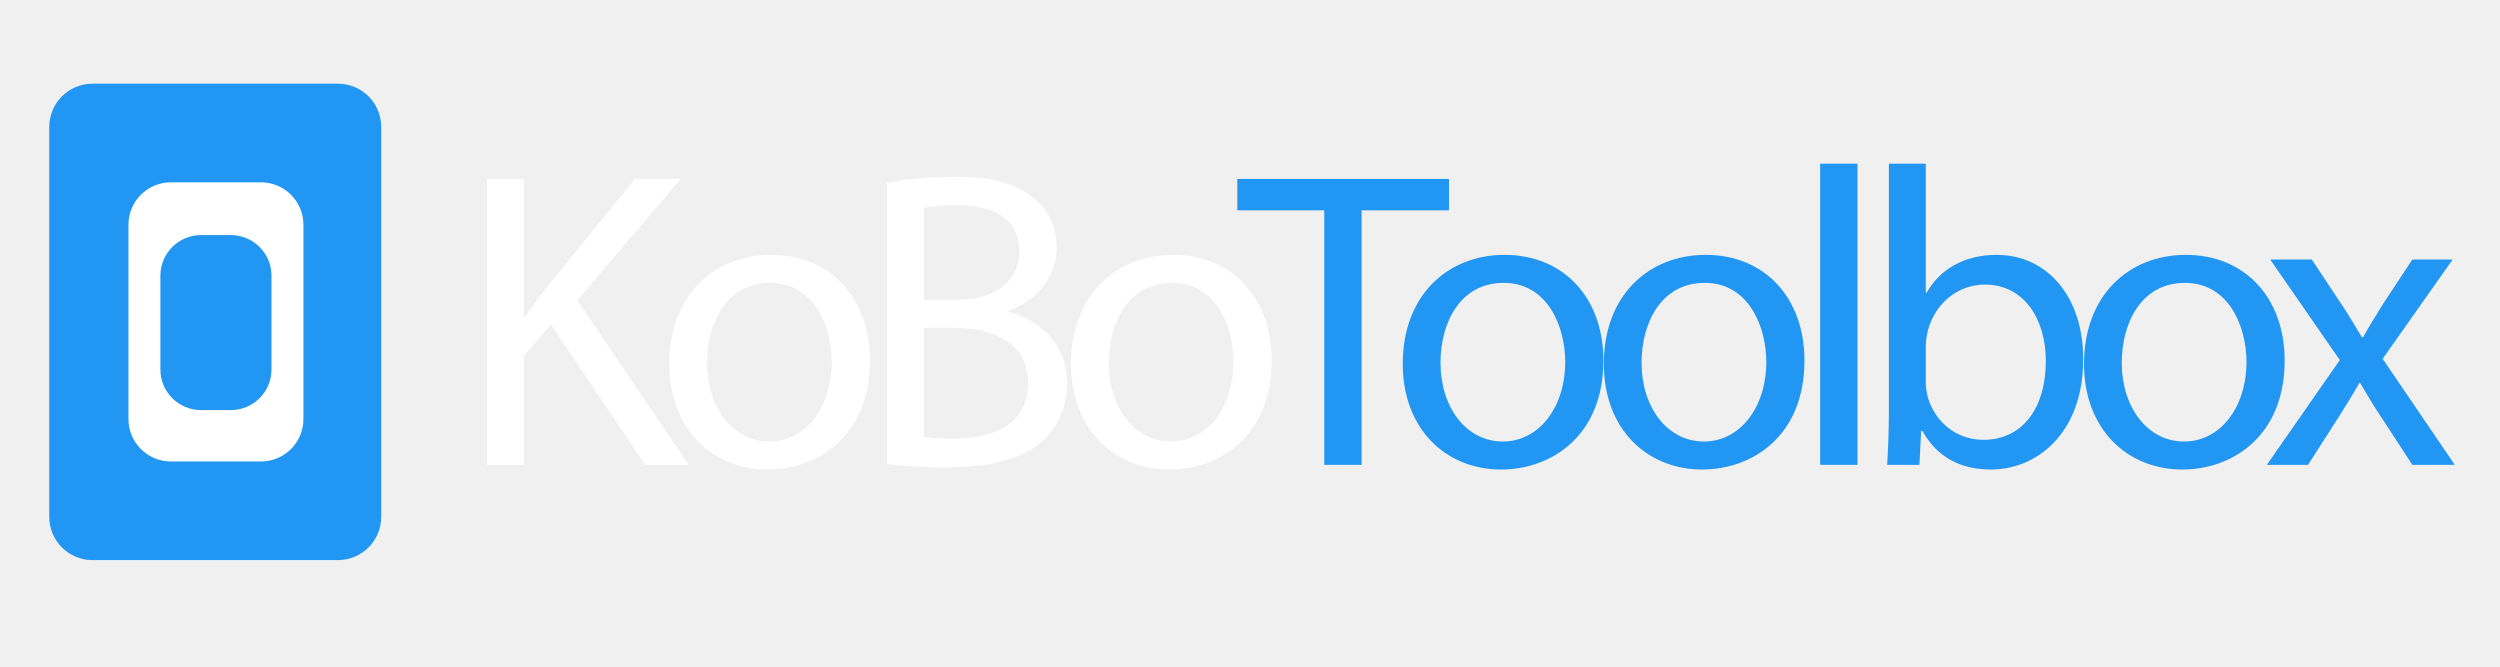
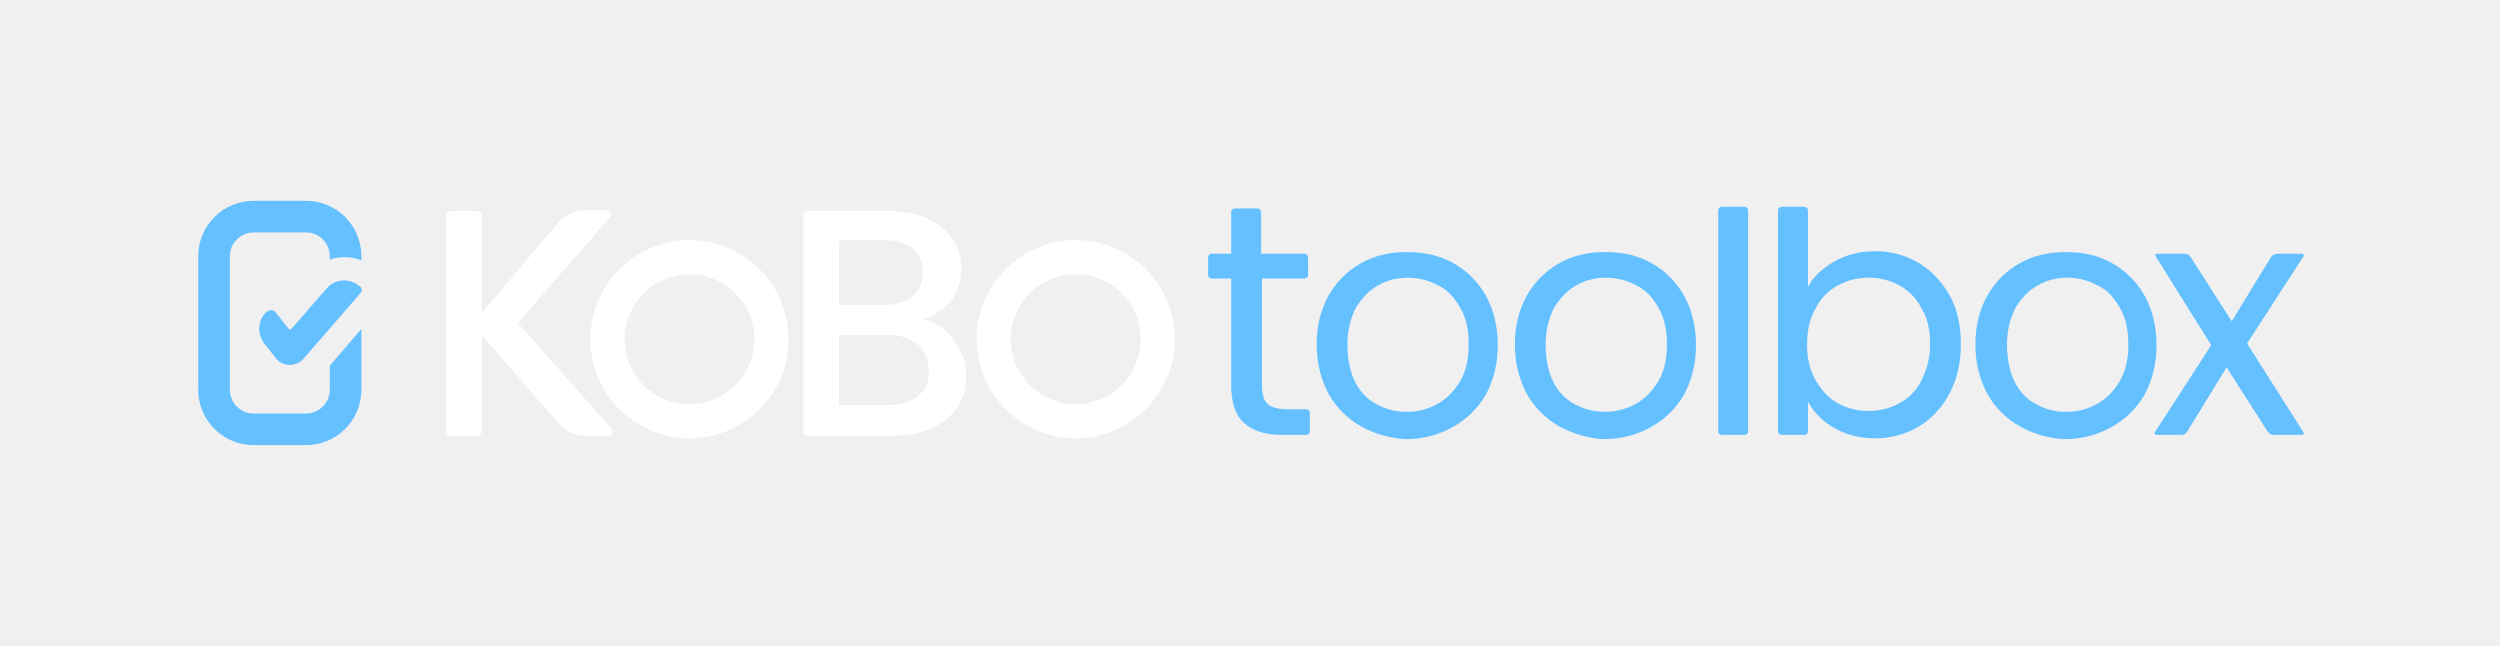
- <svg xmlns="http://www.w3.org/2000/svg" version="1.1" id="Layer_1" x="0px" y="0px" width="1200px" height="320px" viewBox="0 0 1200 320" enable-background="new 0 0 1200 320" xml:space="preserve">
-   <g>
-     <path fill="#FFFFFF" d="M233.708,85.892h17.714v66.175h0.611c3.665-5.294,7.33-10.181,10.792-14.661l41.944-51.514h21.99   l-49.682,58.233l53.55,79.002h-20.972l-45.202-67.396l-13.031,15.068v52.328h-17.714V85.892z" />
-     <path fill="#FFFFFF" d="M417.572,173.038c0,36.446-25.248,52.329-49.071,52.329c-26.673,0-47.238-19.547-47.238-50.7   c0-32.985,21.583-52.329,48.867-52.329C398.432,122.338,417.572,142.903,417.572,173.038z M339.384,174.057   c0,21.582,12.42,37.871,29.931,37.871c17.104,0,29.931-16.085,29.931-38.279c0-16.695-8.348-37.872-29.524-37.872   S339.384,155.324,339.384,174.057z" />
-     <path fill="#FFFFFF" d="M425.718,87.724c7.737-1.629,19.954-2.851,32.375-2.851c17.714,0,29.117,3.054,37.668,9.977   c7.126,5.294,11.402,13.438,11.402,24.23c0,13.235-8.755,24.841-23.212,30.135v0.407c13.031,3.258,28.302,14.049,28.302,34.411   c0,11.81-4.683,20.769-11.606,27.488c-9.57,8.755-25.044,12.827-47.442,12.827c-12.217,0-21.583-0.814-27.488-1.629V87.724z    M443.433,143.921h16.085c18.732,0,29.728-9.773,29.728-23.008c0-16.085-12.217-22.397-30.135-22.397   c-8.145,0-12.828,0.611-15.678,1.222V143.921z M443.433,209.688c3.461,0.61,8.552,0.814,14.864,0.814   c18.325,0,35.225-6.72,35.225-26.673c0-18.732-16.085-26.471-35.429-26.471h-14.66V209.688z" />
-     <path fill="#FFFFFF" d="M610.396,173.038c0,36.446-25.248,52.329-49.071,52.329c-26.673,0-47.238-19.547-47.238-50.7   c0-32.985,21.583-52.329,48.867-52.329C591.256,122.338,610.396,142.903,610.396,173.038z M532.208,174.057   c0,21.582,12.42,37.871,29.931,37.871c17.104,0,29.931-16.085,29.931-38.279c0-16.695-8.348-37.872-29.524-37.872   S532.208,155.324,532.208,174.057z" />
-   </g>
-   <g>
-     <path fill="#2196F3" d="M635.65,100.959H593.91V85.892h101.603v15.067h-41.944v122.168H635.65V100.959z" />
-     <path fill="#2196F3" d="M769.629,173.038c0,36.446-25.248,52.329-49.071,52.329c-26.673,0-47.238-19.547-47.238-50.7   c0-32.985,21.583-52.329,48.867-52.329C750.488,122.338,769.629,142.903,769.629,173.038z M691.441,174.057   c0,21.582,12.42,37.871,29.931,37.871c17.104,0,29.931-16.085,29.931-38.279c0-16.695-8.348-37.872-29.523-37.872   S691.441,155.324,691.441,174.057z" />
-     <path fill="#2196F3" d="M866.143,173.038c0,36.446-25.248,52.329-49.07,52.329c-26.674,0-47.238-19.547-47.238-50.7   c0-32.985,21.583-52.329,48.867-52.329C847.004,122.338,866.143,142.903,866.143,173.038z M787.955,174.057   c0,21.582,12.421,37.871,29.932,37.871c17.104,0,29.932-16.085,29.932-38.279c0-16.695-8.349-37.872-29.524-37.872   S787.955,155.324,787.955,174.057z" />
-     <path fill="#2196F3" d="M873.678,78.562h17.918v144.565h-17.918V78.562z" />
-     <path fill="#2196F3" d="M905.85,223.127c0.406-6.719,0.814-16.696,0.814-25.451V78.562h17.714v61.898h0.407   c6.312-10.995,17.715-18.122,33.596-18.122c24.434,0,41.741,20.361,41.537,50.292c0,35.225-22.193,52.736-44.184,52.736   c-14.253,0-25.655-5.498-32.985-18.529h-0.61l-0.814,16.289H905.85z M924.378,183.626c0,2.239,0.407,4.479,0.814,6.516   c3.462,12.421,13.846,20.972,26.877,20.972c18.732,0,29.931-15.271,29.931-37.871c0-19.751-10.18-36.651-29.32-36.651   c-12.217,0-23.619,8.348-27.283,21.991c-0.408,2.035-1.019,4.479-1.019,7.33V183.626z" />
-     <path fill="#2196F3" d="M1096.635,173.038c0,36.446-25.248,52.329-49.071,52.329c-26.673,0-47.238-19.547-47.238-50.7   c0-32.985,21.583-52.329,48.867-52.329C1077.494,122.338,1096.635,142.903,1096.635,173.038z M1018.447,174.057   c0,21.582,12.42,37.871,29.931,37.871c17.104,0,29.931-16.085,29.931-38.279c0-16.695-8.348-37.872-29.523-37.872   S1018.447,155.324,1018.447,174.057z" />
-     <path fill="#2196F3" d="M1109.667,124.578l14.05,21.176c3.664,5.498,6.719,10.588,9.977,16.086h0.611   c3.258-5.905,6.516-10.996,9.773-16.29l13.846-20.972h19.343l-33.597,47.646l34.615,50.903h-20.361l-14.457-22.193   c-3.869-5.701-7.127-11.199-10.588-17.104h-0.407c-3.258,5.904-6.72,11.198-10.384,17.104l-14.254,22.193h-19.75l35.021-50.293   l-33.393-48.256H1109.667z" />
-   </g>
-   <g>
-     <path fill-rule="evenodd" clip-rule="evenodd" fill="#2196F3" d="M162.229,268.843H44.398c-11.46,0-20.751-9.291-20.751-20.751   V60.928c0-11.461,9.291-20.752,20.751-20.752h117.831c11.461,0,20.751,9.291,20.751,20.752v187.164   C182.98,259.552,173.69,268.843,162.229,268.843" />
-     <path fill-rule="evenodd" clip-rule="evenodd" fill="#FFFFFF" d="M125.25,221.51H82.044c-11.265,0-20.397-9.132-20.397-20.396   v-93.207c0-11.265,9.132-20.397,20.397-20.397h43.206c11.265,0,20.397,9.132,20.397,20.397v93.207   C145.647,212.378,136.515,221.51,125.25,221.51" />
-     <path fill-rule="evenodd" clip-rule="evenodd" fill="#2196F3" d="M110.811,196.843H96.483c-10.771,0-19.503-8.731-19.503-19.503   v-44.994c0-10.771,8.732-19.503,19.503-19.503h14.327c10.771,0,19.503,8.732,19.503,19.503v44.994   C130.313,188.111,121.582,196.843,110.811,196.843" />
+ <svg xmlns="http://www.w3.org/2000/svg" version="1.1" x="0px" y="0px" viewBox="0 0 292.6 75.6" style="enable-background:new 0 0 292.6 75.6;" xml:space="preserve">
+   <style type="text/css">
+ 	.st0{fill:#222A35;}
+ 	.st1{opacity:0.3;}
+ 	.st2{fill:#478DCB;}
+ 	.st3{fill:#CACDD6;}
+ 	.st4{fill:#9499B4;}
+ 	.st5{fill:#F4F4F6;}
+ 	.st6{fill:#414554;}
+ 	.st7{fill:#37A5FB;}
+ 	.st8{fill:url(#SVGID_1_);}
+ 	.st9{opacity:0.4;fill:#37A5FB;}
+ 	.st10{fill:#62ACDF;}
+ 	.st11{fill:#FFFFFF;}
+ 	.st12{fill:none;stroke:#B3B3B3;stroke-miterlimit:10;}
+ 	.st13{fill:none;stroke:#37A5FB;stroke-width:9;stroke-linecap:round;stroke-miterlimit:10;}
+ 	.st14{opacity:0.6;fill:#37A5FB;}
+ 	.st15{fill:none;stroke:#8DD1FF;stroke-width:7.527;stroke-linecap:round;stroke-miterlimit:10;}
+ 	.st16{fill:none;stroke:#FFFFFF;stroke-width:1.075;stroke-miterlimit:10;}
+ 	.st17{fill:#8DD1FF;}
+ 	.st18{fill:#1A4E8B;}
+ 	.st19{fill:none;stroke:#FFFFFF;stroke-linecap:round;stroke-miterlimit:10;}
+ 	.st20{fill:none;stroke:#FFFFFF;stroke-linecap:round;stroke-miterlimit:10;stroke-dasharray:0.999,2.998;}
+ 	.st21{fill:none;stroke:#FFFFFF;stroke-linecap:round;stroke-miterlimit:10;stroke-dasharray:1.011,3.032;}
+ 	.st22{fill:none;stroke:#FFFFFF;stroke-linecap:round;stroke-miterlimit:10;stroke-dasharray:0.988,2.963;}
+ 	.st23{fill:none;stroke:#FFFFFF;stroke-linecap:round;stroke-miterlimit:10;stroke-dasharray:0.999,2.997;}
+ 	.st24{fill:none;stroke:#FFFFFF;stroke-linecap:round;stroke-miterlimit:10;stroke-dasharray:1.001,3.003;}
+ 	.st25{clip-path:url(#SVGID_3_);}
+ 	.st26{fill:none;stroke:#37A5FB;stroke-width:2.17;stroke-miterlimit:10;}
+ 	.st27{fill:#25A9E0;}
+ 	.st28{fill:none;stroke:#FFFFFF;stroke-width:4.367;stroke-miterlimit:10;}
+ 	.st29{fill:#4B5766;}
+ 	.st30{fill:url(#SVGID_4_);}
+ 	.st31{fill:#2195F2;}
+ 	.st32{fill:url(#SVGID_5_);}
+ 	.st33{fill:url(#SVGID_6_);}
+ 	.st34{fill:url(#SVGID_7_);}
+ 	.st35{fill:#FF6680;}
+ 	.st36{fill:#FFA983;}
+ 	.st37{fill:#00A99D;}
+ 	.st38{fill:#F2F2F2;stroke:#CCCCCC;stroke-width:0.79;stroke-miterlimit:10;}
+ 	.st39{fill:#CED3D8;}
+ 	.st40{fill:none;stroke:#CCCCCC;stroke-width:0.79;stroke-miterlimit:10;}
+ 	.st41{fill:#F2F2F2;}
+ 	.st42{fill:none;stroke:#2195F2;stroke-width:3.951;stroke-linecap:round;stroke-miterlimit:10;}
+ 	.st43{fill:#B7EDE4;}
+ 	.st44{fill:#DD97AC;}
+ 	.st45{fill:#FCEE21;}
+ 	.st46{fill:#F4BDBD;}
+ 	.st47{fill:#08316D;}
+ 	.st48{fill:#F7D0DE;}
+ 	.st49{fill:#3E4F60;}
+ 	.st50{fill:none;stroke:#37A5FB;stroke-width:6;stroke-linecap:round;stroke-miterlimit:10;}
+ 	.st51{fill:none;stroke:#FFFFFF;stroke-width:6;stroke-miterlimit:10;}
+ 	.st52{fill:url(#SVGID_8_);}
+ 	.st53{fill:url(#SVGID_9_);}
+ 	.st54{fill:url(#SVGID_10_);}
+ 	.st55{fill:url(#SVGID_11_);}
+ 	.st56{fill:#AEE2FF;}
+ 	.st57{fill:url(#SVGID_12_);}
+ 	.st58{fill:url(#SVGID_13_);}
+ 	.st59{fill:url(#SVGID_14_);}
+ 	.st60{fill:url(#SVGID_15_);}
+ 	.st61{fill:url(#SVGID_16_);}
+ 	.st62{fill:url(#SVGID_17_);}
+ 	.st63{fill:url(#SVGID_18_);}
+ 	.st64{fill:url(#SVGID_19_);}
+ 	.st65{fill:url(#SVGID_20_);}
+ 	.st66{fill:url(#SVGID_21_);}
+ 	.st67{fill:url(#SVGID_22_);}
+ 	.st68{fill:url(#SVGID_23_);}
+ 	.st69{fill:#71D0FF;}
+ 	.st70{fill:url(#SVGID_24_);}
+ 	.st71{fill:none;stroke:#4B5766;stroke-width:4;stroke-linecap:round;stroke-miterlimit:10;}
+ 	.st72{fill:none;}
+ 	.st73{fill:none;stroke:#8DD1FF;stroke-width:6;stroke-miterlimit:10;}
+ 	.st74{opacity:0.7;fill:url(#SVGID_27_);}
+ 	.st75{fill:none;stroke:#ACB8C6;stroke-width:0.476;stroke-miterlimit:10;stroke-dasharray:1.31,0.873;}
+ 	.st76{fill:none;stroke:#ACB8C6;stroke-width:0.335;stroke-miterlimit:10;stroke-dasharray:0.921,0.614;}
+ 	.st77{fill:none;stroke:#ACB8C6;stroke-width:0.383;stroke-miterlimit:10;stroke-dasharray:1.055,0.703;}
+ 	.st78{fill:none;stroke:#B8CFE0;stroke-miterlimit:10;}
+ 	.st79{fill:#64C0FF;}
+ 	.st80{fill:url(#SVGID_28_);}
+ 	.st81{fill:#37A5FF;}
+ </style>
+   <g id="Layer_1">
+ </g>
+   <g id="Layer_2">
+ </g>
+   <g id="Layer_3">
+ </g>
+   <g id="Layer_4">
+     <g>
+       <g>
+         <path class="st11" d="M60.6,37.8l10.8-12.4c0.3-0.3,0-0.8-0.4-0.8h-2.5c-1.2,0-2.3,0.5-3.1,1.4l-9,10.6V25.3     c0-0.4-0.3-0.6-0.6-0.6h-3c-0.4,0-0.6,0.3-0.6,0.6v25.1c0,0.4,0.3,0.6,0.6,0.6h3c0.4,0,0.6-0.3,0.6-0.6V39.2l9,10.4     c0.8,0.9,1.9,1.4,3.1,1.4h2.7c0.4,0,0.6-0.5,0.4-0.8L60.6,37.8z" />
+       </g>
+       <g>
+         <path class="st11" d="M108,37.4c1.4-0.5,2.5-1.2,3.3-2.2c0.8-1,1.2-2.3,1.2-3.8c0-1.3-0.3-2.4-1-3.4c-0.7-1-1.6-1.8-2.9-2.4     c-1.3-0.6-2.8-0.9-4.6-0.9h-9.4c-0.4,0-0.6,0.3-0.6,0.6v25.1c0,0.4,0.3,0.6,0.6,0.6h9.9c1.7,0,3.3-0.3,4.6-0.9     c1.3-0.6,2.3-1.5,3-2.5c0.7-1.1,1-2.3,1-3.6c0-1.6-0.5-3-1.5-4.2C110.7,38.4,109.4,37.6,108,37.4z M98.2,28.1h5.3     c1.4,0,2.5,0.3,3.3,1c0.8,0.7,1.2,1.6,1.2,2.8c0,1.2-0.4,2.1-1.2,2.8c-0.8,0.6-1.9,1-3.3,1h-5.3V28.1z M107.5,46.3     c-0.8,0.7-2,1.1-3.5,1.1h-5.8v-8.2h5.7c1.5,0,2.6,0.4,3.5,1.1c0.9,0.8,1.3,1.8,1.3,3.1C108.8,44.6,108.4,45.6,107.5,46.3z" />
+       </g>
+       <path class="st79" d="M38.6,42.8v2.8c0,1.6-1.3,2.8-2.8,2.8h-6.1c-1.6,0-2.8-1.3-2.8-2.8V30c0-1.6,1.3-2.8,2.8-2.8h6.1    c1.6,0,2.8,1.3,2.8,2.8v0.4c0.5-0.2,1.1-0.3,1.7-0.3c0.7,0,1.4,0.1,2,0.4V30c0-3.6-2.9-6.5-6.5-6.5h-6.1c-3.6,0-6.5,2.9-6.5,6.5    v15.6c0,3.6,2.9,6.5,6.5,6.5h6.1c3.6,0,6.5-2.9,6.5-6.5v-7.1L38.6,42.8z" />
+       <path class="st79" d="M35.6,41.9l6.6-7.6c0.2-0.2,0.2-0.6-0.1-0.8l0,0c-1.2-1-2.9-0.9-3.9,0.3l-4.1,4.7c-0.1,0.1-0.3,0.1-0.3,0    l-1.5-1.9c-0.3-0.4-0.8-0.4-1.2,0h0c-1,1-1,2.6-0.1,3.7l1.2,1.5C33,43,34.7,43,35.6,41.9z" />
+       <path class="st79" d="M147.7,32.6v12.5c0,1,0.2,1.8,0.7,2.2c0.4,0.4,1.2,0.6,2.3,0.6h2.2c0.2,0,0.4,0.2,0.4,0.4v2.2    c0,0.2-0.2,0.4-0.4,0.4H150c-2,0-3.4-0.5-4.4-1.4c-1-0.9-1.5-2.4-1.5-4.4V32.6h-2.3c-0.2,0-0.4-0.2-0.4-0.4v-2.1    c0-0.2,0.2-0.4,0.4-0.4h2.3v-4.9c0-0.2,0.2-0.4,0.4-0.4h2.7c0.2,0,0.4,0.2,0.4,0.4v4.9h5.1c0.2,0,0.4,0.2,0.4,0.4v2.1    c0,0.2-0.2,0.4-0.4,0.4H147.7z" />
+       <path class="st79" d="M159.3,49.9c-1.6-0.9-2.9-2.2-3.8-3.8c-0.9-1.7-1.4-3.6-1.4-5.8c0-2.2,0.5-4.1,1.4-5.7s2.2-2.9,3.8-3.8    s3.4-1.3,5.4-1.3s3.8,0.4,5.4,1.3s2.9,2.2,3.8,3.8c0.9,1.6,1.4,3.6,1.4,5.8c0,2.2-0.5,4.1-1.4,5.8c-1,1.7-2.3,2.9-3.9,3.8    c-1.6,0.9-3.5,1.4-5.5,1.4C162.7,51.3,160.9,50.8,159.3,49.9z M168.2,47.3c1.1-0.6,2-1.5,2.7-2.7c0.7-1.2,1-2.6,1-4.3    c0-1.7-0.3-3.1-1-4.3c-0.7-1.2-1.5-2.1-2.6-2.6c-1.1-0.6-2.3-0.9-3.5-0.9c-1.3,0-2.5,0.3-3.5,0.9c-1.1,0.6-1.9,1.5-2.6,2.6    c-0.6,1.2-1,2.6-1,4.3c0,1.7,0.3,3.2,0.9,4.4c0.6,1.2,1.5,2.1,2.5,2.6c1.1,0.6,2.2,0.9,3.5,0.9C166,48.2,167.1,47.9,168.2,47.3z" />
+       <path class="st79" d="M182.5,49.9c-1.6-0.9-2.9-2.2-3.8-3.8c-0.9-1.7-1.4-3.6-1.4-5.8c0-2.2,0.5-4.1,1.4-5.7s2.2-2.9,3.8-3.8    s3.4-1.3,5.4-1.3s3.8,0.4,5.4,1.3s2.9,2.2,3.8,3.8c0.9,1.6,1.4,3.6,1.4,5.8c0,2.2-0.5,4.1-1.4,5.8c-1,1.7-2.3,2.9-3.9,3.8    c-1.6,0.9-3.5,1.4-5.5,1.4C185.9,51.3,184.1,50.8,182.5,49.9z M191.4,47.3c1.1-0.6,2-1.5,2.7-2.7c0.7-1.2,1-2.6,1-4.3    c0-1.7-0.3-3.1-1-4.3c-0.7-1.2-1.5-2.1-2.6-2.6c-1.1-0.6-2.3-0.9-3.5-0.9c-1.3,0-2.5,0.3-3.5,0.9c-1.1,0.6-1.9,1.5-2.6,2.6    c-0.6,1.2-1,2.6-1,4.3c0,1.7,0.3,3.2,0.9,4.4c0.6,1.2,1.5,2.1,2.5,2.6c1.1,0.6,2.2,0.9,3.5,0.9C189.1,48.2,190.3,47.9,191.4,47.3z    " />
+       <path class="st79" d="M204.6,24.6v25.9c0,0.2-0.2,0.4-0.4,0.4h-2.7c-0.2,0-0.4-0.2-0.4-0.4V24.6c0-0.2,0.2-0.4,0.4-0.4h2.7    C204.4,24.2,204.6,24.4,204.6,24.6z" />
+       <path class="st79" d="M214.7,30.6c1.4-0.8,3-1.2,4.8-1.2c1.9,0,3.6,0.5,5.1,1.4s2.7,2.2,3.6,3.8c0.9,1.6,1.3,3.5,1.3,5.7    c0,2.1-0.4,4-1.3,5.7c-0.9,1.7-2.1,3-3.6,3.9c-1.5,0.9-3.2,1.4-5.1,1.4c-1.8,0-3.4-0.4-4.8-1.2c-1.4-0.8-2.4-1.8-3.1-3.1v3.5    c0,0.2-0.2,0.4-0.4,0.4h-2.7c-0.2,0-0.4-0.2-0.4-0.4V24.6c0-0.2,0.2-0.4,0.4-0.4h2.7c0.2,0,0.4,0.2,0.4,0.4v9    C212.2,32.4,213.3,31.4,214.7,30.6z M224.9,36.1c-0.6-1.2-1.5-2.1-2.6-2.7c-1.1-0.6-2.3-0.9-3.6-0.9c-1.3,0-2.5,0.3-3.6,0.9    c-1.1,0.6-2,1.5-2.6,2.7c-0.7,1.2-1,2.6-1,4.2c0,1.6,0.3,3,1,4.2s1.5,2.1,2.6,2.7c1.1,0.6,2.3,0.9,3.6,0.9c1.3,0,2.5-0.3,3.6-0.9    c1.1-0.6,2-1.5,2.6-2.7c0.6-1.2,1-2.6,1-4.2C225.9,38.6,225.6,37.2,224.9,36.1z" />
+       <path class="st79" d="M236.4,49.9c-1.6-0.9-2.9-2.2-3.8-3.8c-0.9-1.7-1.4-3.6-1.4-5.8c0-2.2,0.5-4.1,1.4-5.7s2.2-2.9,3.8-3.8    s3.4-1.3,5.4-1.3s3.8,0.4,5.4,1.3s2.9,2.2,3.8,3.8c0.9,1.6,1.4,3.6,1.4,5.8c0,2.2-0.5,4.1-1.4,5.8c-1,1.7-2.3,2.9-3.9,3.8    c-1.6,0.9-3.5,1.4-5.5,1.4C239.8,51.3,238,50.8,236.4,49.9z M245.4,47.3c1.1-0.6,2-1.5,2.7-2.7c0.7-1.2,1-2.6,1-4.3    c0-1.7-0.3-3.1-1-4.3c-0.7-1.2-1.5-2.1-2.6-2.6c-1.1-0.6-2.3-0.9-3.5-0.9c-1.3,0-2.5,0.3-3.5,0.9c-1.1,0.6-1.9,1.5-2.6,2.6    c-0.6,1.2-1,2.6-1,4.3c0,1.7,0.3,3.2,0.9,4.4c0.6,1.2,1.5,2.1,2.5,2.6c1.1,0.6,2.2,0.9,3.5,0.9C243.1,48.2,244.3,47.9,245.4,47.3z    " />
+       <path class="st79" d="M265.4,50.5l-4.8-7.5l-4.6,7.5c-0.1,0.2-0.4,0.4-0.7,0.4h-2.9c-0.2,0-0.3-0.2-0.2-0.3l6.6-10.2L252.3,30    c-0.1-0.1,0-0.3,0.2-0.3h3.2c0.3,0,0.5,0.1,0.7,0.4l4.8,7.5l4.6-7.5c0.1-0.2,0.4-0.4,0.7-0.4h2.9c0.2,0,0.3,0.2,0.2,0.3l-6.6,10.2    l6.6,10.4c0.1,0.1,0,0.3-0.2,0.3h-3.2C265.8,50.9,265.6,50.8,265.4,50.5z" />
+       <g>
+         <path class="st11" d="M80.7,32.1c4.2,0,7.6,3.4,7.6,7.6s-3.4,7.6-7.6,7.6s-7.6-3.4-7.6-7.6S76.5,32.1,80.7,32.1 M80.7,28.1     c-6.4,0-11.6,5.2-11.6,11.6c0,6.4,5.2,11.6,11.6,11.6s11.6-5.2,11.6-11.6C92.3,33.3,87.1,28.1,80.7,28.1L80.7,28.1z" />
+       </g>
+       <g>
+         <path class="st11" d="M125.9,32.1c4.2,0,7.6,3.4,7.6,7.6s-3.4,7.6-7.6,7.6c-4.2,0-7.6-3.4-7.6-7.6S121.7,32.1,125.9,32.1      M125.9,28.1c-6.4,0-11.6,5.2-11.6,11.6c0,6.4,5.2,11.6,11.6,11.6c6.4,0,11.6-5.2,11.6-11.6C137.5,33.3,132.3,28.1,125.9,28.1     L125.9,28.1z" />
+       </g>
+     </g>
  </g>
</svg>
